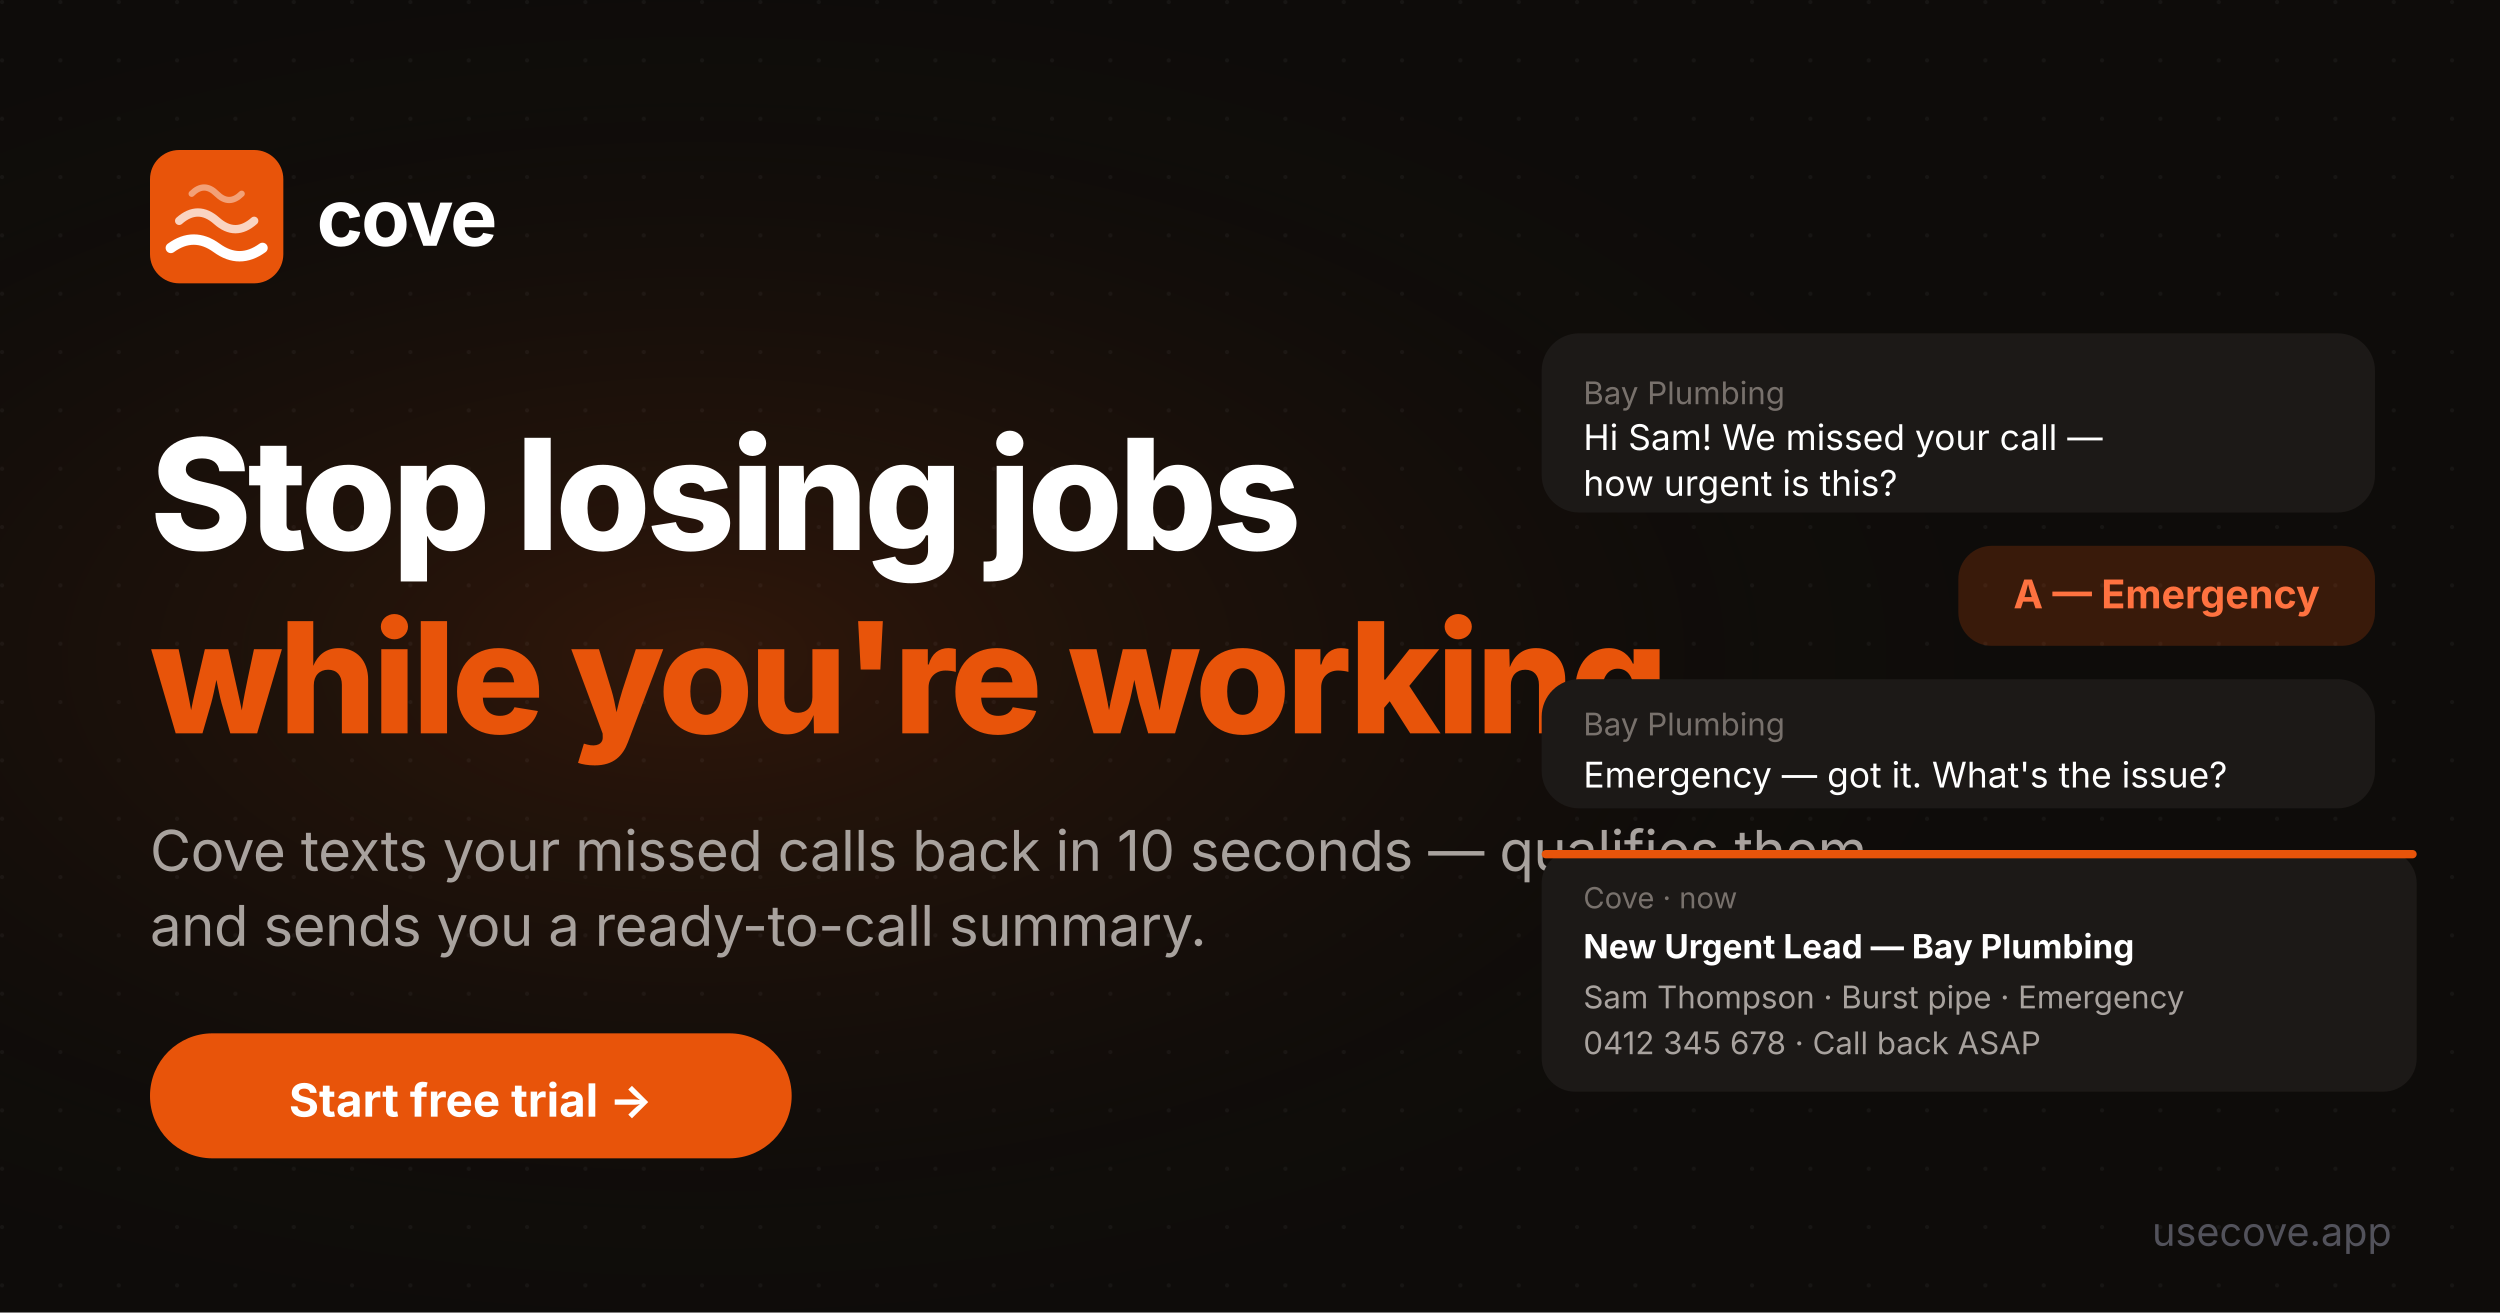
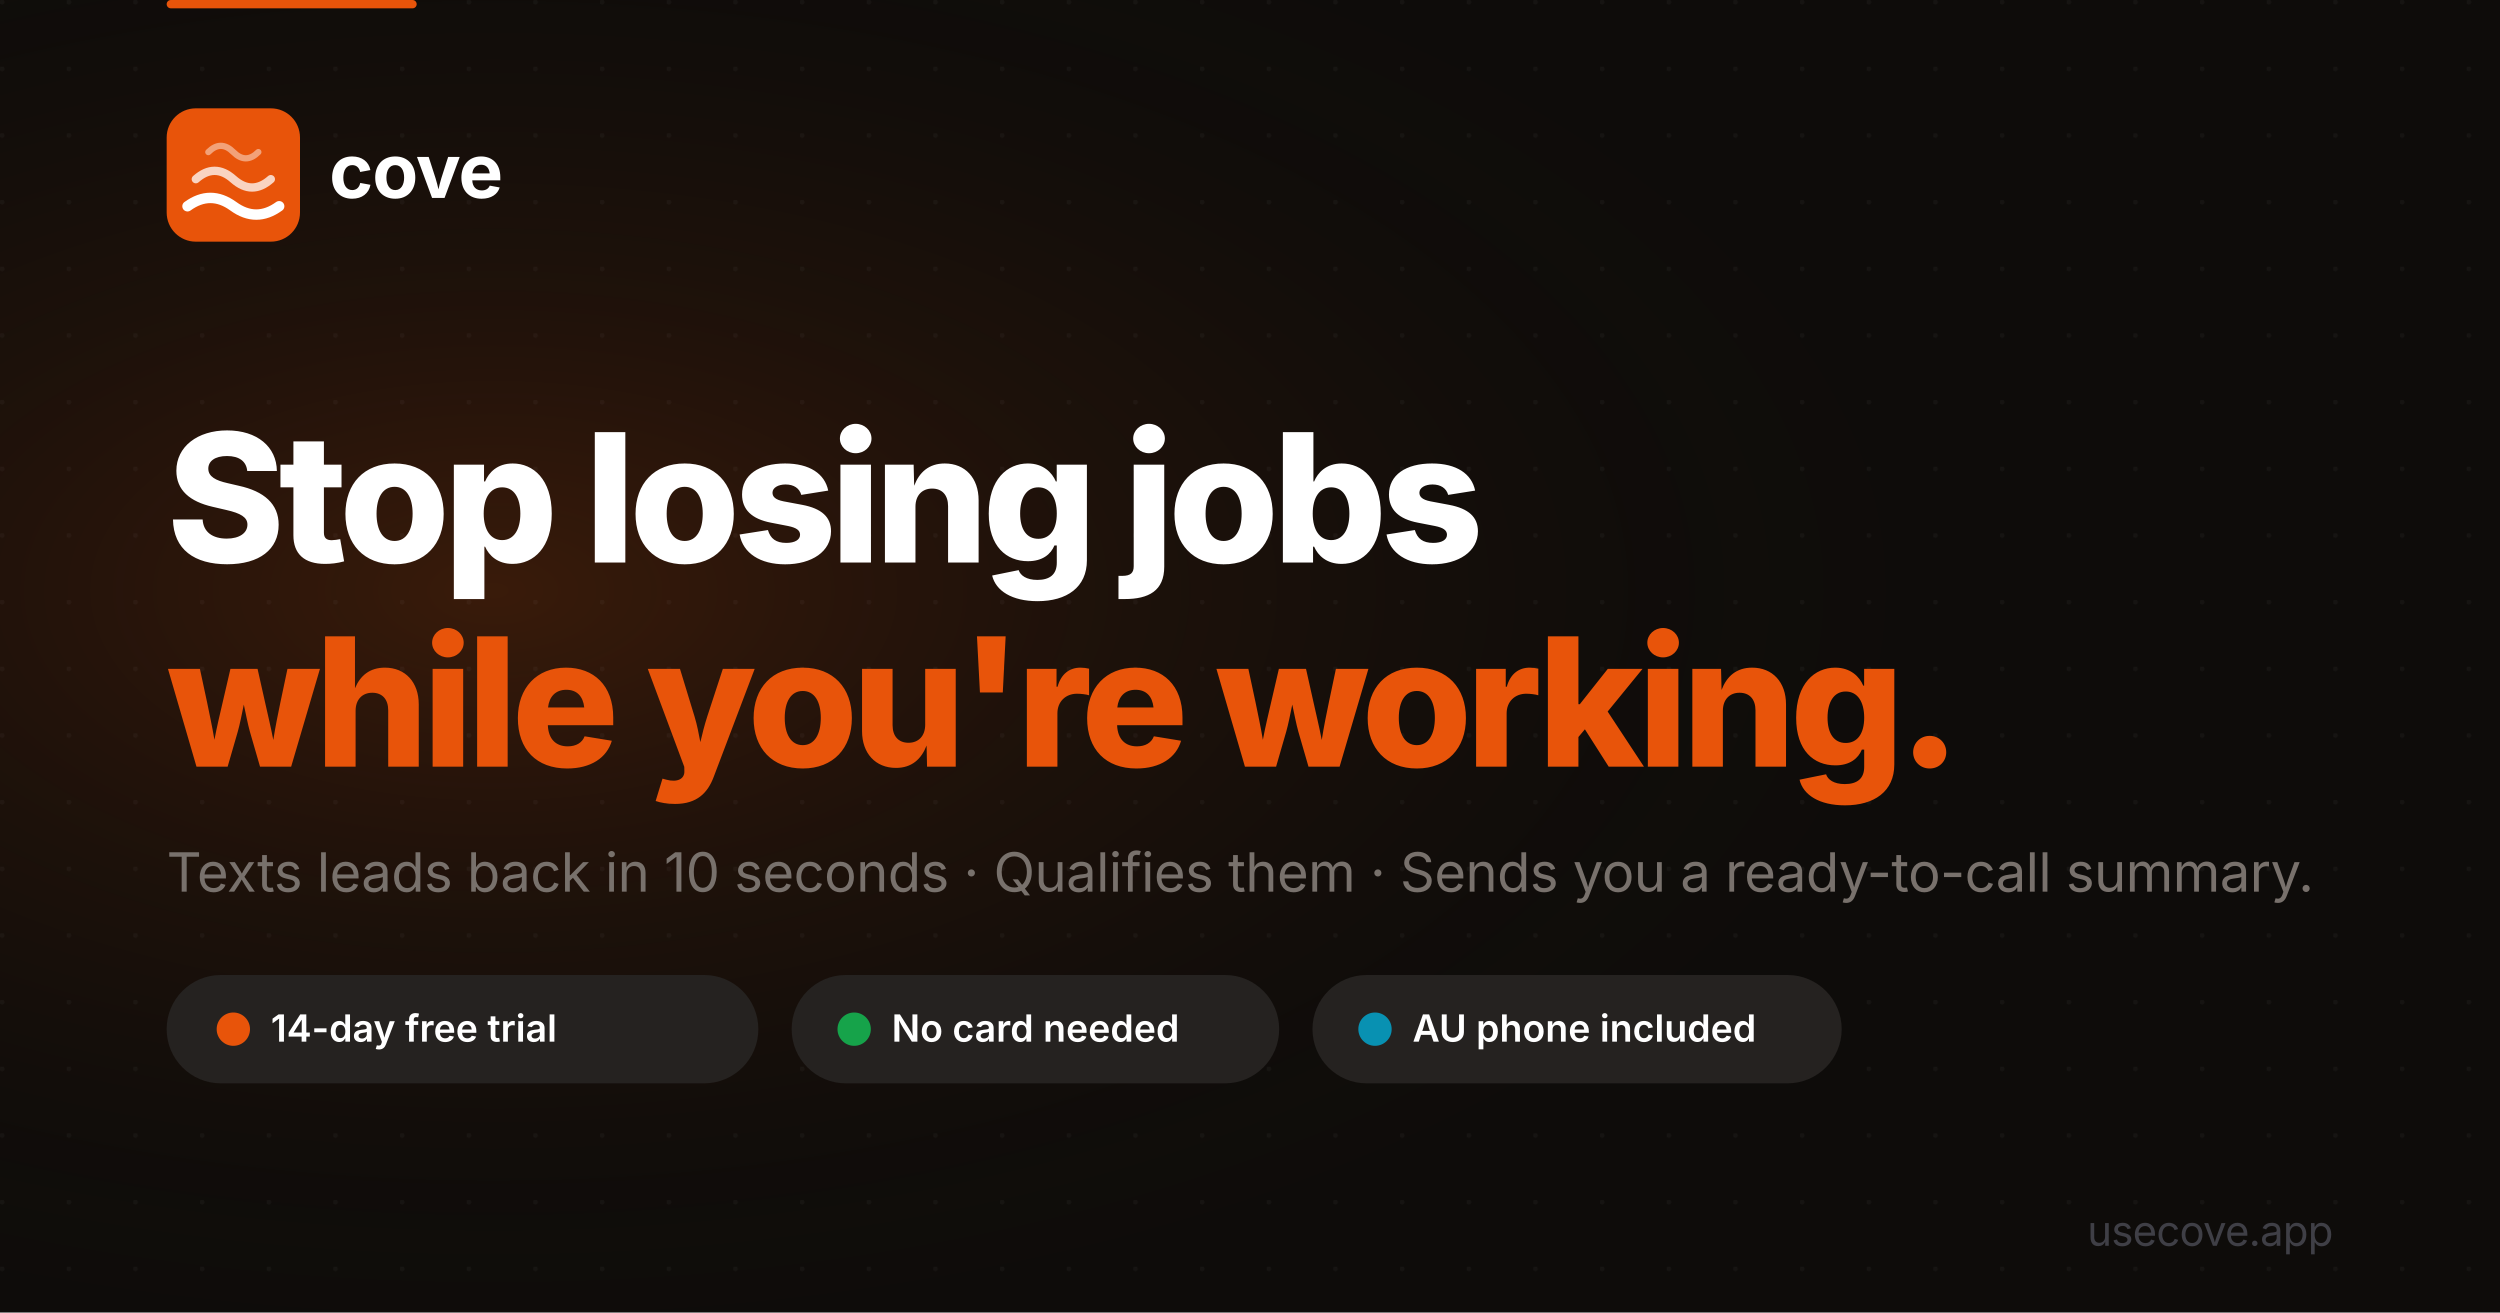
<svg xmlns="http://www.w3.org/2000/svg" width="1200" height="630" viewBox="0 0 1200 630">
  <defs>
-     <radialGradient id="glow" cx="28%" cy="50%" r="55%">
-       <stop offset="0%" stop-color="#e8540a" stop-opacity="0.16" />
+     <radialGradient id="glow" cx="20%" cy="45%" r="60%">
+       <stop offset="0%" stop-color="#e8540a" stop-opacity="0.2" />
      <stop offset="100%" stop-color="#0e0c0a" stop-opacity="0" />
    </radialGradient>
-     <pattern id="dots" x="0" y="0" width="28" height="28" patternUnits="userSpaceOnUse">
-       <circle cx="1" cy="1" r="1" fill="#ffffff" opacity="0.04" />
+     <pattern id="dots" width="32" height="32" patternUnits="userSpaceOnUse">
+       <circle cx="1" cy="1" r="1.2" fill="white" opacity="0.035" />
    </pattern>
  </defs>
  <rect width="1200" height="630" fill="#0e0c0a" />
  <rect width="1200" height="630" fill="url(#glow)" />
  <rect width="1200" height="630" fill="url(#dots)" />
-   <rect x="72" y="72" width="64" height="64" rx="14" fill="#e8540a" />
-   <path d="M82 119 Q93 111 104 119 Q115 127 126 119" stroke="white" stroke-width="5" stroke-linecap="round" fill="none" />
-   <path d="M86 106 Q95 98 104 106 Q113 114 122 106" stroke="white" stroke-width="4" stroke-linecap="round" fill="none" opacity="0.75" />
-   <path d="M92 93 Q98 87 104 93 Q110 99 116 93" stroke="white" stroke-width="3" stroke-linecap="round" fill="none" opacity="0.45" />
-   <text x="152" y="118" font-family="-apple-system, BlinkMacSystemFont, 'Segoe UI', sans-serif" font-size="38" font-weight="700" fill="white" letter-spacing="-1">cove</text>
-   <text x="72" y="264" font-family="-apple-system, BlinkMacSystemFont, 'Segoe UI', sans-serif" font-size="74" font-weight="800" fill="white" letter-spacing="-2">Stop losing jobs</text>
-   <text x="72" y="352" font-family="-apple-system, BlinkMacSystemFont, 'Segoe UI', sans-serif" font-size="74" font-weight="800" fill="#e8540a" letter-spacing="-2">while you're working.</text>
-   <text x="72" y="418" font-family="-apple-system, BlinkMacSystemFont, 'Segoe UI', sans-serif" font-size="27" fill="#a8a29e" letter-spacing="-0.2">Cove texts your missed calls back in 10 seconds — qualifies them,</text>
-   <text x="72" y="454" font-family="-apple-system, BlinkMacSystemFont, 'Segoe UI', sans-serif" font-size="27" fill="#a8a29e" letter-spacing="-0.2">and sends you a ready-to-call summary.</text>
-   <rect x="72" y="496" width="308" height="60" rx="30" fill="#e8540a" />
-   <text x="226" y="536" font-family="-apple-system, BlinkMacSystemFont, 'Segoe UI', sans-serif" font-size="22" font-weight="700" fill="white" text-anchor="middle">Start free trial →</text>
-   <rect x="740" y="160" width="400" height="86" rx="18" fill="#1c1917" />
-   <text x="760" y="194" font-family="-apple-system, BlinkMacSystemFont, 'Segoe UI', sans-serif" font-size="15" fill="#78716c">Bay Plumbing</text>
-   <text x="760" y="216" font-family="-apple-system, BlinkMacSystemFont, 'Segoe UI', sans-serif" font-size="17" fill="white">Hi Sam! We missed your call —</text>
-   <text x="760" y="238" font-family="-apple-system, BlinkMacSystemFont, 'Segoe UI', sans-serif" font-size="17" fill="white">how urgent is this?</text>
-   <rect x="940" y="262" width="200" height="48" rx="16" fill="#e8540a" fill-opacity="0.2" />
-   <text x="1040" y="292" font-family="-apple-system, BlinkMacSystemFont, 'Segoe UI', sans-serif" font-size="19" font-weight="700" fill="#ff7240" text-anchor="middle">A — Emergency</text>
-   <rect x="740" y="326" width="400" height="62" rx="18" fill="#1c1917" />
-   <text x="760" y="353" font-family="-apple-system, BlinkMacSystemFont, 'Segoe UI', sans-serif" font-size="15" fill="#78716c">Bay Plumbing</text>
-   <text x="760" y="378" font-family="-apple-system, BlinkMacSystemFont, 'Segoe UI', sans-serif" font-size="17" fill="white">Emergency — got it. What's the issue?</text>
-   <rect x="740" y="408" width="420" height="116" rx="16" fill="#1c1917" />
-   <rect x="740" y="408" width="420" height="4" rx="2" fill="#e8540a" />
-   <text x="760" y="436" font-family="-apple-system, BlinkMacSystemFont, 'Segoe UI', sans-serif" font-size="14" fill="#78716c">Cove · now</text>
-   <text x="760" y="460" font-family="-apple-system, BlinkMacSystemFont, 'Segoe UI', sans-serif" font-size="16" font-weight="700" fill="white">New Urgent Lead — Bay Plumbing</text>
-   <text x="760" y="484" font-family="-apple-system, BlinkMacSystemFont, 'Segoe UI', sans-serif" font-size="15" fill="#a8a29e">Sam Thompson · Burst pipe · Emergency</text>
-   <text x="760" y="506" font-family="-apple-system, BlinkMacSystemFont, 'Segoe UI', sans-serif" font-size="15" fill="#a8a29e">0412 345 678 · Call back ASAP</text>
-   <text x="1148" y="598" font-family="-apple-system, BlinkMacSystemFont, 'Segoe UI', sans-serif" font-size="19" fill="#52525b" text-anchor="end">usecove.app</text>
+   <rect x="80" y="0" width="120" height="4" rx="2" fill="#e8540a" />
+   <rect x="80" y="52" width="64" height="64" rx="14" fill="#e8540a" />
+   <path d="M90 99  Q101 91 112 99  Q123 107 134 99" stroke="white" stroke-width="5" stroke-linecap="round" fill="none" />
+   <path d="M94 86  Q103 78 112 86  Q121  94 130 86" stroke="white" stroke-width="4" stroke-linecap="round" fill="none" opacity="0.75" />
+   <path d="M100 73 Q106 67 112 73  Q118  79 124 73" stroke="white" stroke-width="3" stroke-linecap="round" fill="none" opacity="0.45" />
+   <text x="158" y="95" font-family="-apple-system,BlinkMacSystemFont,'Segoe UI',sans-serif" font-size="36" font-weight="700" fill="white" letter-spacing="-0.5">cove</text>
+   <text x="80" y="270" font-family="-apple-system,BlinkMacSystemFont,'Segoe UI',sans-serif" font-size="86" font-weight="800" fill="white" letter-spacing="-3">Stop losing jobs</text>
+   <text x="80" y="368" font-family="-apple-system,BlinkMacSystemFont,'Segoe UI',sans-serif" font-size="86" font-weight="800" fill="#e8540a" letter-spacing="-3">while you're working.</text>
+   <text x="80" y="428" font-family="-apple-system,BlinkMacSystemFont,'Segoe UI',sans-serif" font-size="26" fill="#78716c" letter-spacing="-0.2">Texts leads back in 10 seconds · Qualifies them · Sends you a ready-to-call summary.</text>
+   <rect x="80" y="468" width="284" height="52" rx="26" fill="#1c1917" />
+   <rect x="80" y="468" width="284" height="52" rx="26" fill="white" fill-opacity="0.04" />
+   <circle cx="112" cy="494" r="8" fill="#e8540a" />
+   <text x="130" y="500" font-family="-apple-system,BlinkMacSystemFont,'Segoe UI',sans-serif" font-size="18" font-weight="600" fill="white">14-day free trial</text>
+   <rect x="380" y="468" width="234" height="52" rx="26" fill="#1c1917" />
+   <rect x="380" y="468" width="234" height="52" rx="26" fill="white" fill-opacity="0.04" />
+   <circle cx="410" cy="494" r="8" fill="#16a34a" />
+   <text x="428" y="500" font-family="-apple-system,BlinkMacSystemFont,'Segoe UI',sans-serif" font-size="18" font-weight="600" fill="white">No card needed</text>
+   <rect x="630" y="468" width="254" height="52" rx="26" fill="#1c1917" />
+   <rect x="630" y="468" width="254" height="52" rx="26" fill="white" fill-opacity="0.04" />
+   <circle cx="660" cy="494" r="8" fill="#0891b2" />
+   <text x="678" y="500" font-family="-apple-system,BlinkMacSystemFont,'Segoe UI',sans-serif" font-size="18" font-weight="600" fill="white">AU phone included</text>
+   <text x="1120" y="598" font-family="-apple-system,BlinkMacSystemFont,'Segoe UI',sans-serif" font-size="20" fill="#3f3f46" text-anchor="end" letter-spacing="-0.3">usecove.app</text>
</svg>
